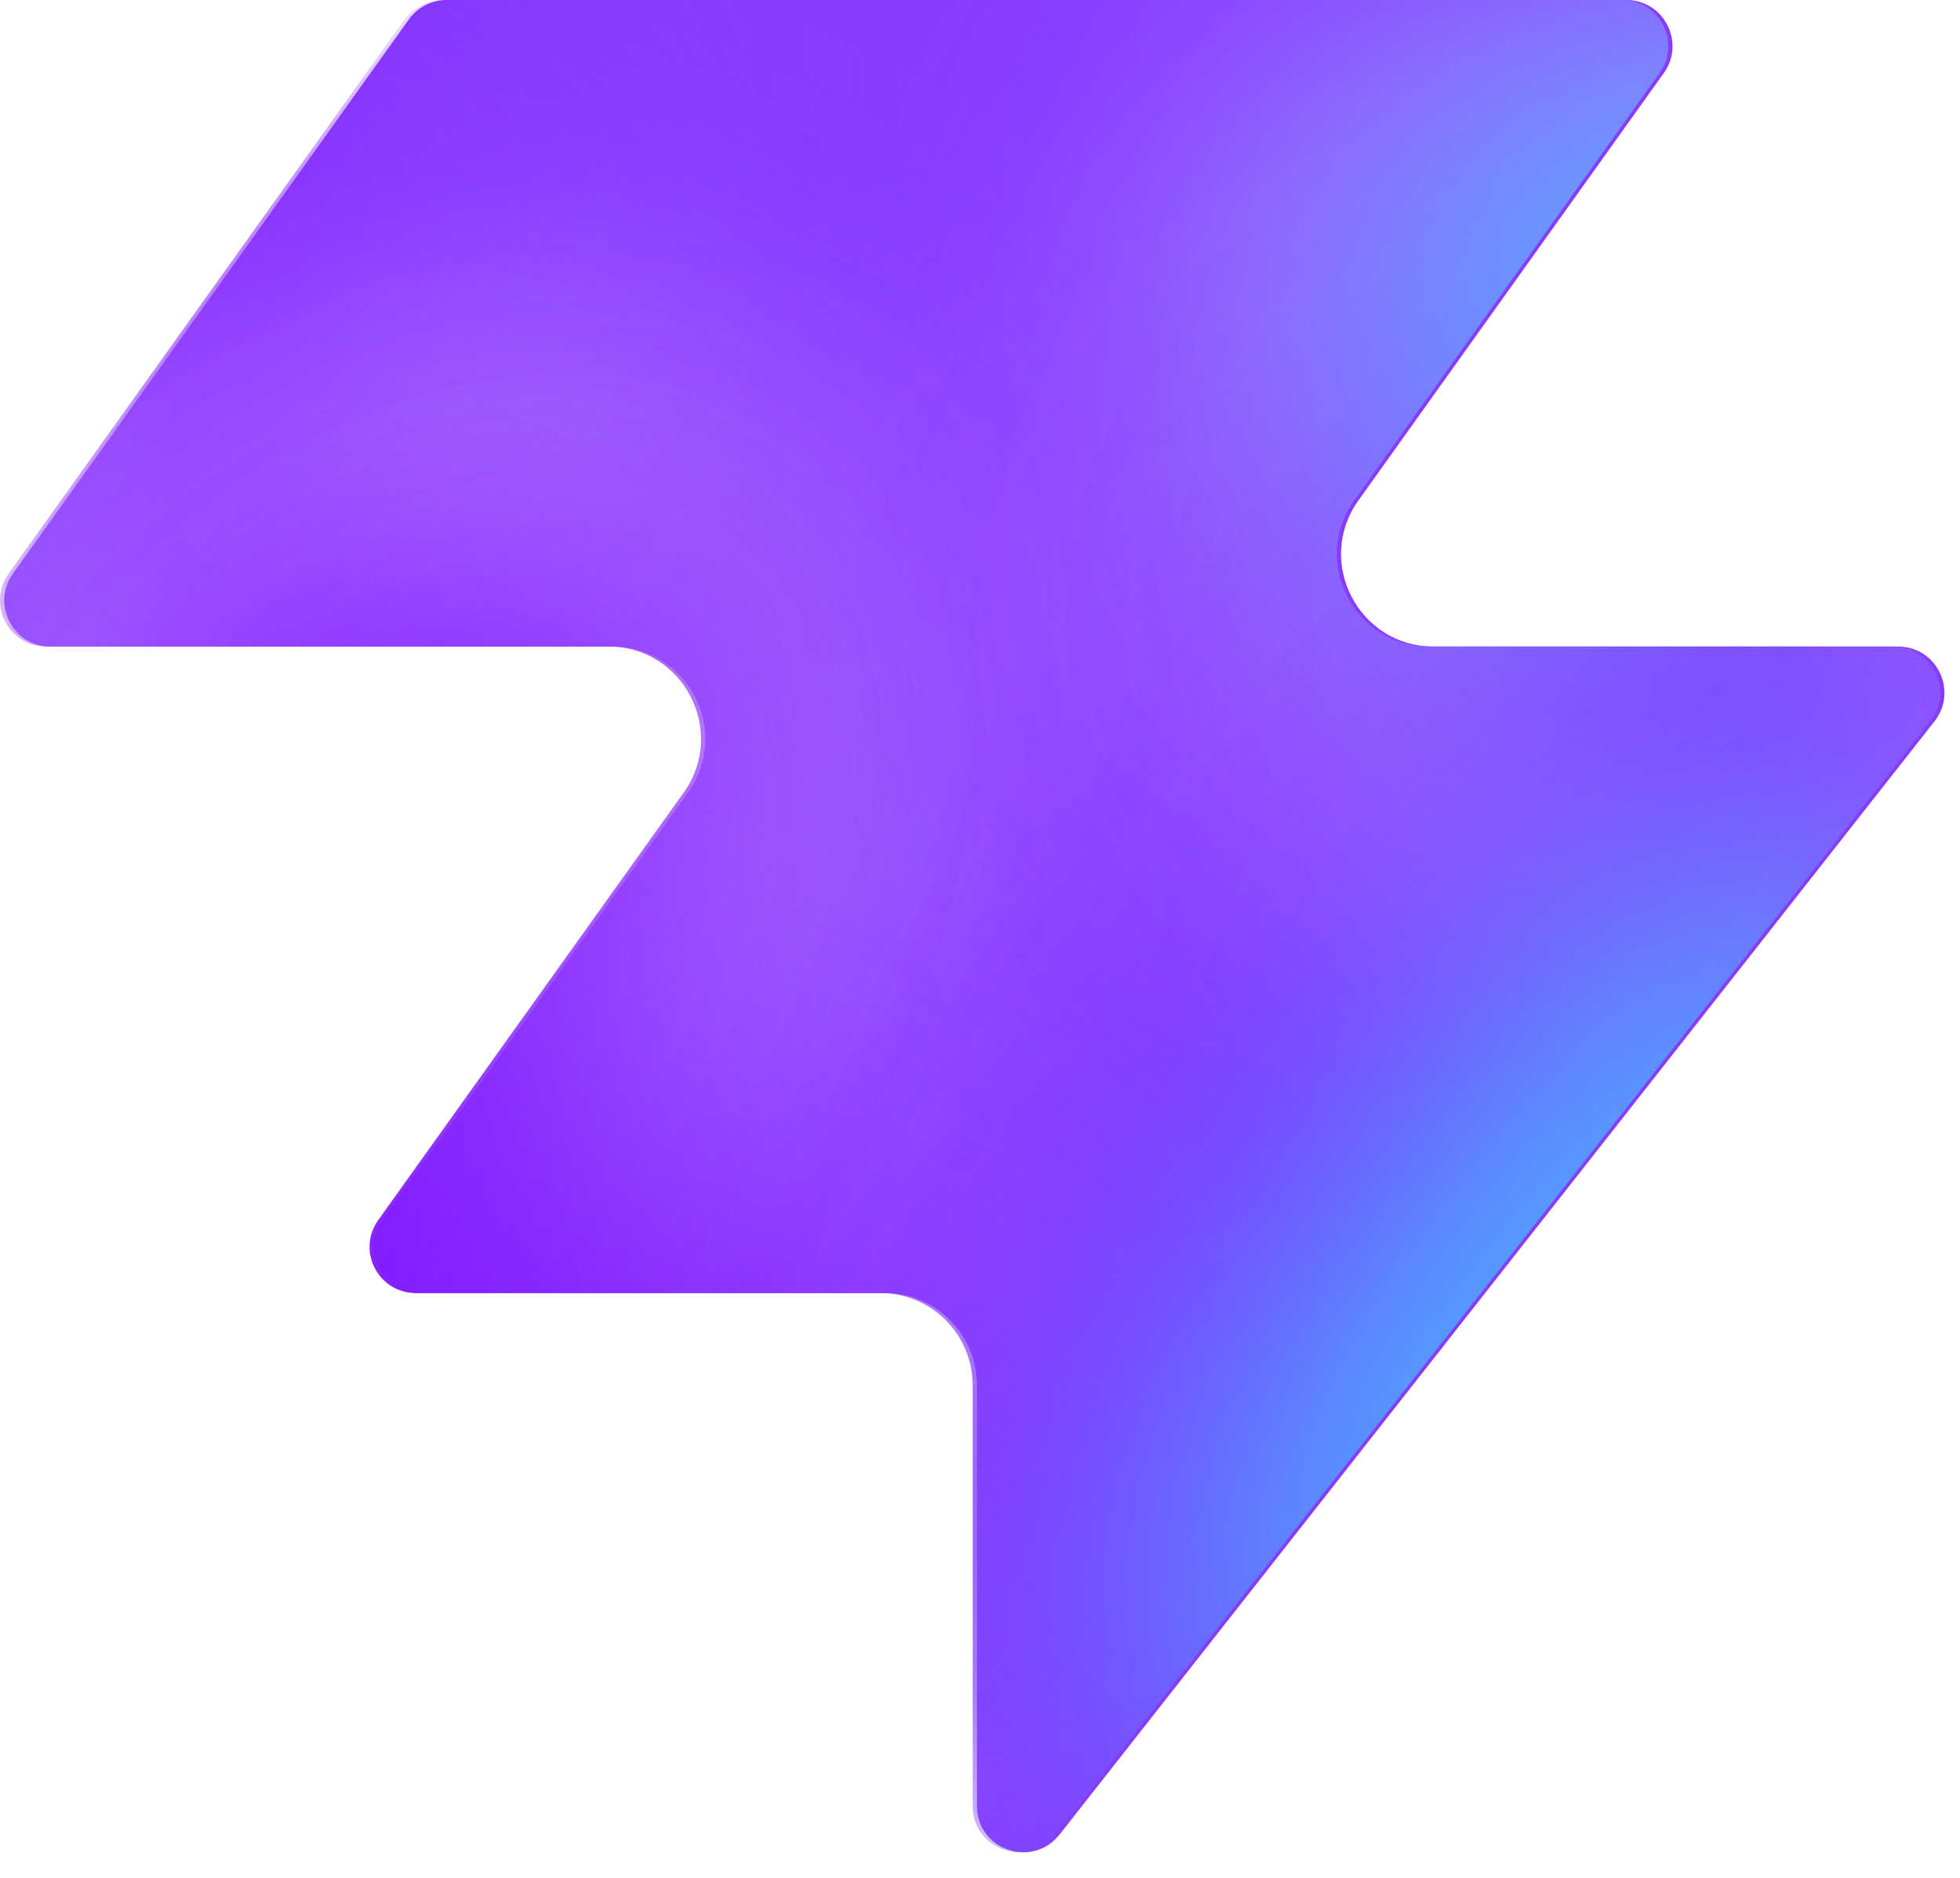
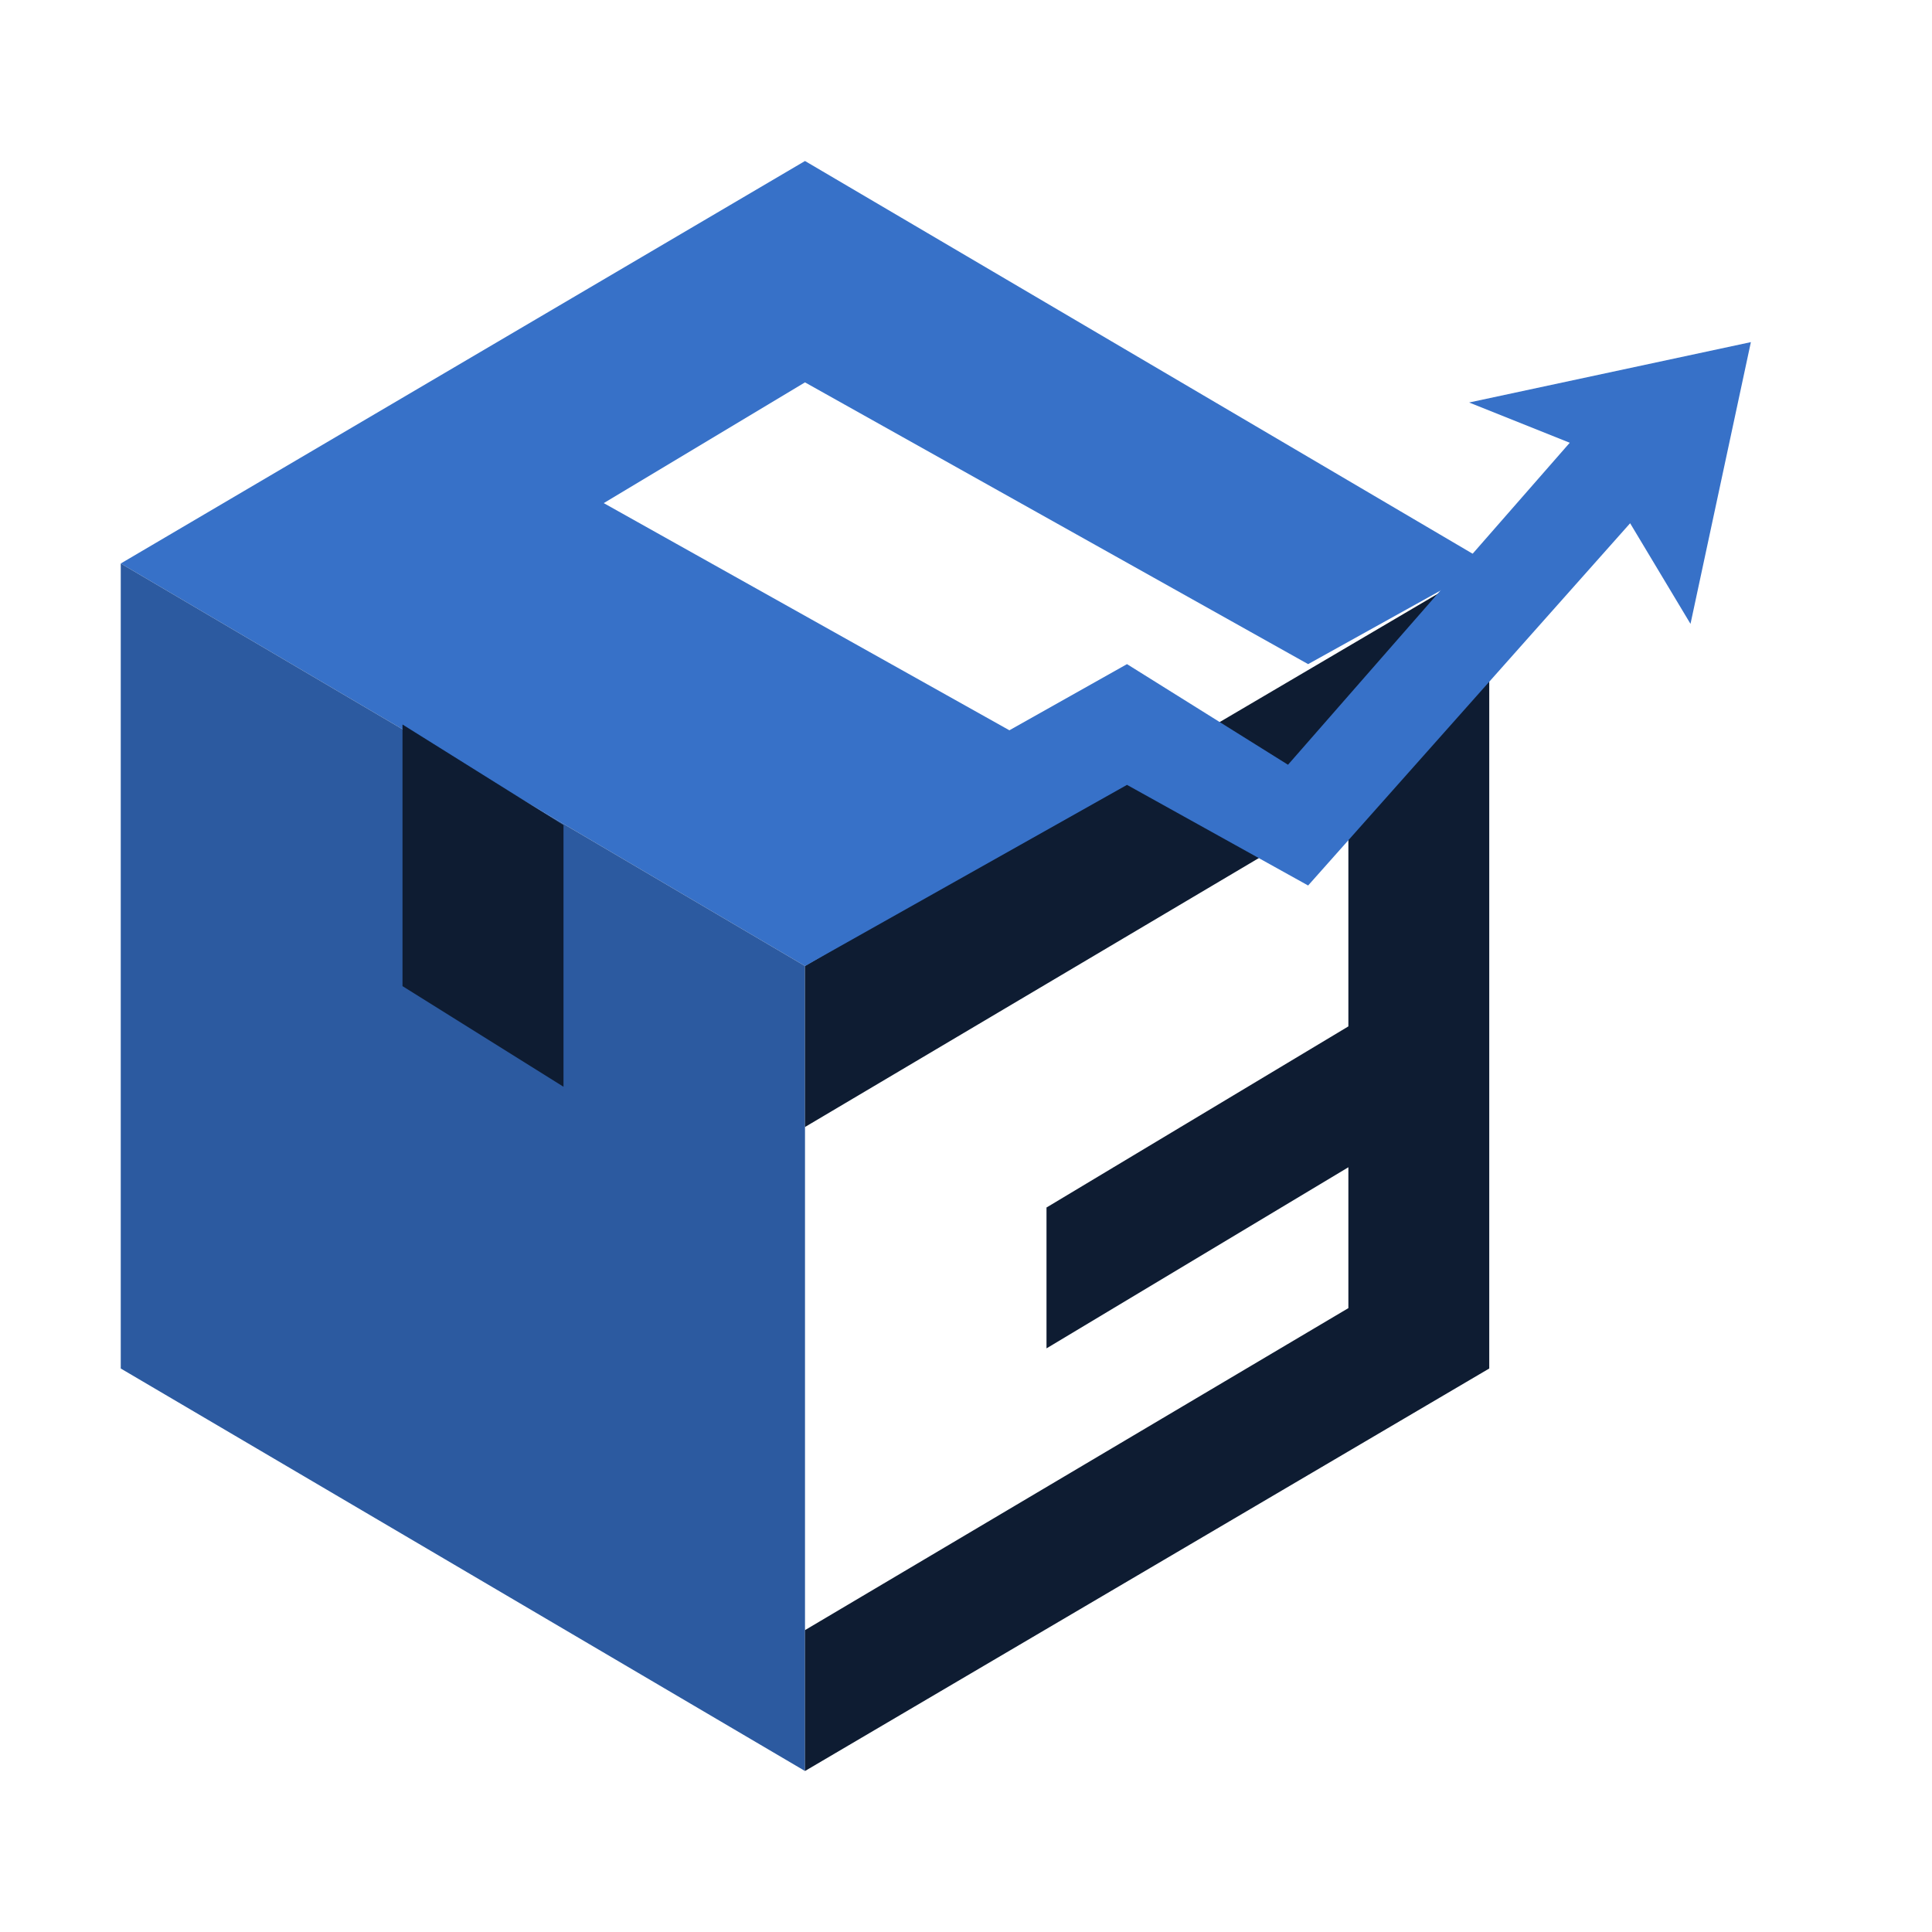
- <svg xmlns="http://www.w3.org/2000/svg" width="48" height="46" fill="none" viewBox="0 0 48 46">
-   <path fill="#863bff" d="M25.946 44.938c-.664.845-2.021.375-2.021-.698V33.937a2.26 2.26 0 0 0-2.262-2.262H10.287c-.92 0-1.456-1.04-.92-1.788l7.48-10.471c1.07-1.497 0-3.578-1.842-3.578H1.237c-.92 0-1.456-1.04-.92-1.788L10.013.474c.214-.297.556-.474.92-.474h28.894c.92 0 1.456 1.04.92 1.788l-7.48 10.471c-1.07 1.498 0 3.579 1.842 3.579h11.377c.943 0 1.473 1.088.89 1.83L25.947 44.94z" style="fill:#863bff;fill:color(display-p3 .525 .23 1);fill-opacity:1" />
-   <mask id="a" width="48" height="46" x="0" y="0" maskUnits="userSpaceOnUse" style="mask-type:alpha">
-     <path fill="#000" d="M25.842 44.938c-.664.844-2.021.375-2.021-.698V33.937a2.26 2.26 0 0 0-2.262-2.262H10.183c-.92 0-1.456-1.04-.92-1.788l7.48-10.471c1.07-1.498 0-3.579-1.842-3.579H1.133c-.92 0-1.456-1.04-.92-1.787L9.91.473c.214-.297.556-.474.92-.474h28.894c.92 0 1.456 1.04.92 1.788l-7.48 10.471c-1.07 1.498 0 3.578 1.842 3.578h11.377c.943 0 1.473 1.088.89 1.832L25.843 44.94z" style="fill:#000;fill-opacity:1" />
-   </mask>
-   <g mask="url(#a)">
-     <g filter="url(#b)">
-       <ellipse cx="5.508" cy="14.704" fill="#ede6ff" rx="5.508" ry="14.704" style="fill:#ede6ff;fill:color(display-p3 .927 .903 1);fill-opacity:1" transform="matrix(.00324 1 1 -.00324 -4.47 31.516)" />
-     </g>
-     <g filter="url(#c)">
-       <ellipse cx="10.399" cy="29.851" fill="#ede6ff" rx="10.399" ry="29.851" style="fill:#ede6ff;fill:color(display-p3 .927 .903 1);fill-opacity:1" transform="matrix(.00324 1 1 -.00324 -39.328 7.883)" />
-     </g>
-     <g filter="url(#d)">
-       <ellipse cx="5.508" cy="30.487" fill="#7e14ff" rx="5.508" ry="30.487" style="fill:#7e14ff;fill:color(display-p3 .492 .077 1);fill-opacity:1" transform="rotate(89.814 -25.913 -14.639)scale(1 -1)" />
-     </g>
-     <g filter="url(#e)">
-       <ellipse cx="5.508" cy="30.599" fill="#7e14ff" rx="5.508" ry="30.599" style="fill:#7e14ff;fill:color(display-p3 .492 .077 1);fill-opacity:1" transform="rotate(89.814 -32.644 -3.334)scale(1 -1)" />
-     </g>
-     <g filter="url(#f)">
-       <ellipse cx="5.508" cy="30.599" fill="#7e14ff" rx="5.508" ry="30.599" style="fill:#7e14ff;fill:color(display-p3 .492 .077 1);fill-opacity:1" transform="matrix(.00324 1 1 -.00324 -34.34 30.47)" />
-     </g>
-     <g filter="url(#g)">
-       <ellipse cx="14.072" cy="22.078" fill="#ede6ff" rx="14.072" ry="22.078" style="fill:#ede6ff;fill:color(display-p3 .927 .903 1);fill-opacity:1" transform="rotate(93.35 24.506 48.493)scale(-1 1)" />
-     </g>
-     <g filter="url(#h)">
-       <ellipse cx="3.47" cy="21.501" fill="#7e14ff" rx="3.47" ry="21.501" style="fill:#7e14ff;fill:color(display-p3 .492 .077 1);fill-opacity:1" transform="rotate(89.009 28.708 47.59)scale(-1 1)" />
-     </g>
-     <g filter="url(#i)">
-       <ellipse cx="3.47" cy="21.501" fill="#7e14ff" rx="3.47" ry="21.501" style="fill:#7e14ff;fill:color(display-p3 .492 .077 1);fill-opacity:1" transform="rotate(89.009 28.708 47.59)scale(-1 1)" />
-     </g>
-     <g filter="url(#j)">
-       <ellipse cx=".387" cy="8.972" fill="#7e14ff" rx="4.407" ry="29.108" style="fill:#7e14ff;fill:color(display-p3 .492 .077 1);fill-opacity:1" transform="rotate(39.51 .387 8.972)" />
-     </g>
-     <g filter="url(#k)">
-       <ellipse cx="47.523" cy="-6.092" fill="#7e14ff" rx="4.407" ry="29.108" style="fill:#7e14ff;fill:color(display-p3 .492 .077 1);fill-opacity:1" transform="rotate(37.892 47.523 -6.092)" />
-     </g>
-     <g filter="url(#l)">
-       <ellipse cx="41.412" cy="6.333" fill="#47bfff" rx="5.971" ry="9.665" style="fill:#47bfff;fill:color(display-p3 .28 .748 1);fill-opacity:1" transform="rotate(37.892 41.412 6.333)" />
-     </g>
-     <g filter="url(#m)">
-       <ellipse cx="-1.879" cy="38.332" fill="#7e14ff" rx="4.407" ry="29.108" style="fill:#7e14ff;fill:color(display-p3 .492 .077 1);fill-opacity:1" transform="rotate(37.892 -1.88 38.332)" />
-     </g>
-     <g filter="url(#n)">
-       <ellipse cx="-1.879" cy="38.332" fill="#7e14ff" rx="4.407" ry="29.108" style="fill:#7e14ff;fill:color(display-p3 .492 .077 1);fill-opacity:1" transform="rotate(37.892 -1.88 38.332)" />
-     </g>
-     <g filter="url(#o)">
-       <ellipse cx="35.651" cy="29.907" fill="#7e14ff" rx="4.407" ry="29.108" style="fill:#7e14ff;fill:color(display-p3 .492 .077 1);fill-opacity:1" transform="rotate(37.892 35.651 29.907)" />
-     </g>
-     <g filter="url(#p)">
-       <ellipse cx="38.418" cy="32.4" fill="#47bfff" rx="5.971" ry="15.297" style="fill:#47bfff;fill:color(display-p3 .28 .748 1);fill-opacity:1" transform="rotate(37.892 38.418 32.4)" />
-     </g>
+ <svg xmlns="http://www.w3.org/2000/svg" viewBox="0 0 96 96" width="96" height="96" class="brand-logo brand-logo--mark" role="img" aria-label="G-Stock" focusable="false">
+   <g>
+     <path fill="#3771c8" d="M6 28 40 8 74 28 65 33 40 19 30 25 55 39 40 48Z" />
+     <path fill="#2c5aa0" d="M6 28 40 48V88L6 68Z" />
+     <path fill="#0e1c32" d="M20 36 28 41V54L20 49Z" />
+     <path fill="#0e1c32" fill-rule="evenodd" d="M40 48 74 28V68L40 88ZM40 56 67 40V51L52 60V67L67 58V65L40 81Z" />
+     <path fill="#3771c8" d="M40 42 56 33 64 38 78 22 73 20 87 17 84 31 81 26 65 44 56 39 40 48Z" />
  </g>
-   <defs>
-     <filter id="b" width="60.045" height="41.654" x="-19.77" y="16.149" color-interpolation-filters="sRGB" filterUnits="userSpaceOnUse">
-       <feFlood flood-opacity="0" result="BackgroundImageFix" />
-       <feBlend in="SourceGraphic" in2="BackgroundImageFix" result="shape" />
-       <feGaussianBlur result="effect1_foregroundBlur_2002_17158" stdDeviation="7.659" />
-     </filter>
-     <filter id="c" width="90.34" height="51.437" x="-54.613" y="-7.533" color-interpolation-filters="sRGB" filterUnits="userSpaceOnUse">
-       <feFlood flood-opacity="0" result="BackgroundImageFix" />
-       <feBlend in="SourceGraphic" in2="BackgroundImageFix" result="shape" />
-       <feGaussianBlur result="effect1_foregroundBlur_2002_17158" stdDeviation="7.659" />
-     </filter>
-     <filter id="d" width="79.355" height="29.4" x="-49.64" y="2.03" color-interpolation-filters="sRGB" filterUnits="userSpaceOnUse">
-       <feFlood flood-opacity="0" result="BackgroundImageFix" />
-       <feBlend in="SourceGraphic" in2="BackgroundImageFix" result="shape" />
-       <feGaussianBlur result="effect1_foregroundBlur_2002_17158" stdDeviation="4.596" />
-     </filter>
-     <filter id="e" width="79.579" height="29.4" x="-45.045" y="20.029" color-interpolation-filters="sRGB" filterUnits="userSpaceOnUse">
-       <feFlood flood-opacity="0" result="BackgroundImageFix" />
-       <feBlend in="SourceGraphic" in2="BackgroundImageFix" result="shape" />
-       <feGaussianBlur result="effect1_foregroundBlur_2002_17158" stdDeviation="4.596" />
-     </filter>
-     <filter id="f" width="79.579" height="29.4" x="-43.513" y="21.178" color-interpolation-filters="sRGB" filterUnits="userSpaceOnUse">
-       <feFlood flood-opacity="0" result="BackgroundImageFix" />
-       <feBlend in="SourceGraphic" in2="BackgroundImageFix" result="shape" />
-       <feGaussianBlur result="effect1_foregroundBlur_2002_17158" stdDeviation="4.596" />
-     </filter>
-     <filter id="g" width="74.749" height="58.852" x="15.756" y="-17.901" color-interpolation-filters="sRGB" filterUnits="userSpaceOnUse">
-       <feFlood flood-opacity="0" result="BackgroundImageFix" />
-       <feBlend in="SourceGraphic" in2="BackgroundImageFix" result="shape" />
-       <feGaussianBlur result="effect1_foregroundBlur_2002_17158" stdDeviation="7.659" />
-     </filter>
-     <filter id="h" width="61.377" height="25.362" x="23.548" y="2.284" color-interpolation-filters="sRGB" filterUnits="userSpaceOnUse">
-       <feFlood flood-opacity="0" result="BackgroundImageFix" />
-       <feBlend in="SourceGraphic" in2="BackgroundImageFix" result="shape" />
-       <feGaussianBlur result="effect1_foregroundBlur_2002_17158" stdDeviation="4.596" />
-     </filter>
-     <filter id="i" width="61.377" height="25.362" x="23.548" y="2.284" color-interpolation-filters="sRGB" filterUnits="userSpaceOnUse">
-       <feFlood flood-opacity="0" result="BackgroundImageFix" />
-       <feBlend in="SourceGraphic" in2="BackgroundImageFix" result="shape" />
-       <feGaussianBlur result="effect1_foregroundBlur_2002_17158" stdDeviation="4.596" />
-     </filter>
-     <filter id="j" width="56.045" height="63.649" x="-27.636" y="-22.853" color-interpolation-filters="sRGB" filterUnits="userSpaceOnUse">
-       <feFlood flood-opacity="0" result="BackgroundImageFix" />
-       <feBlend in="SourceGraphic" in2="BackgroundImageFix" result="shape" />
-       <feGaussianBlur result="effect1_foregroundBlur_2002_17158" stdDeviation="4.596" />
-     </filter>
-     <filter id="k" width="54.814" height="64.646" x="20.116" y="-38.415" color-interpolation-filters="sRGB" filterUnits="userSpaceOnUse">
-       <feFlood flood-opacity="0" result="BackgroundImageFix" />
-       <feBlend in="SourceGraphic" in2="BackgroundImageFix" result="shape" />
-       <feGaussianBlur result="effect1_foregroundBlur_2002_17158" stdDeviation="4.596" />
-     </filter>
-     <filter id="l" width="33.541" height="35.313" x="24.641" y="-11.323" color-interpolation-filters="sRGB" filterUnits="userSpaceOnUse">
-       <feFlood flood-opacity="0" result="BackgroundImageFix" />
-       <feBlend in="SourceGraphic" in2="BackgroundImageFix" result="shape" />
-       <feGaussianBlur result="effect1_foregroundBlur_2002_17158" stdDeviation="4.596" />
-     </filter>
-     <filter id="m" width="54.814" height="64.646" x="-29.286" y="6.009" color-interpolation-filters="sRGB" filterUnits="userSpaceOnUse">
-       <feFlood flood-opacity="0" result="BackgroundImageFix" />
-       <feBlend in="SourceGraphic" in2="BackgroundImageFix" result="shape" />
-       <feGaussianBlur result="effect1_foregroundBlur_2002_17158" stdDeviation="4.596" />
-     </filter>
-     <filter id="n" width="54.814" height="64.646" x="-29.286" y="6.009" color-interpolation-filters="sRGB" filterUnits="userSpaceOnUse">
-       <feFlood flood-opacity="0" result="BackgroundImageFix" />
-       <feBlend in="SourceGraphic" in2="BackgroundImageFix" result="shape" />
-       <feGaussianBlur result="effect1_foregroundBlur_2002_17158" stdDeviation="4.596" />
-     </filter>
-     <filter id="o" width="54.814" height="64.646" x="8.244" y="-2.416" color-interpolation-filters="sRGB" filterUnits="userSpaceOnUse">
-       <feFlood flood-opacity="0" result="BackgroundImageFix" />
-       <feBlend in="SourceGraphic" in2="BackgroundImageFix" result="shape" />
-       <feGaussianBlur result="effect1_foregroundBlur_2002_17158" stdDeviation="4.596" />
-     </filter>
-     <filter id="p" width="39.409" height="43.623" x="18.713" y="10.588" color-interpolation-filters="sRGB" filterUnits="userSpaceOnUse">
-       <feFlood flood-opacity="0" result="BackgroundImageFix" />
-       <feBlend in="SourceGraphic" in2="BackgroundImageFix" result="shape" />
-       <feGaussianBlur result="effect1_foregroundBlur_2002_17158" stdDeviation="4.596" />
-     </filter>
-   </defs>
</svg>
